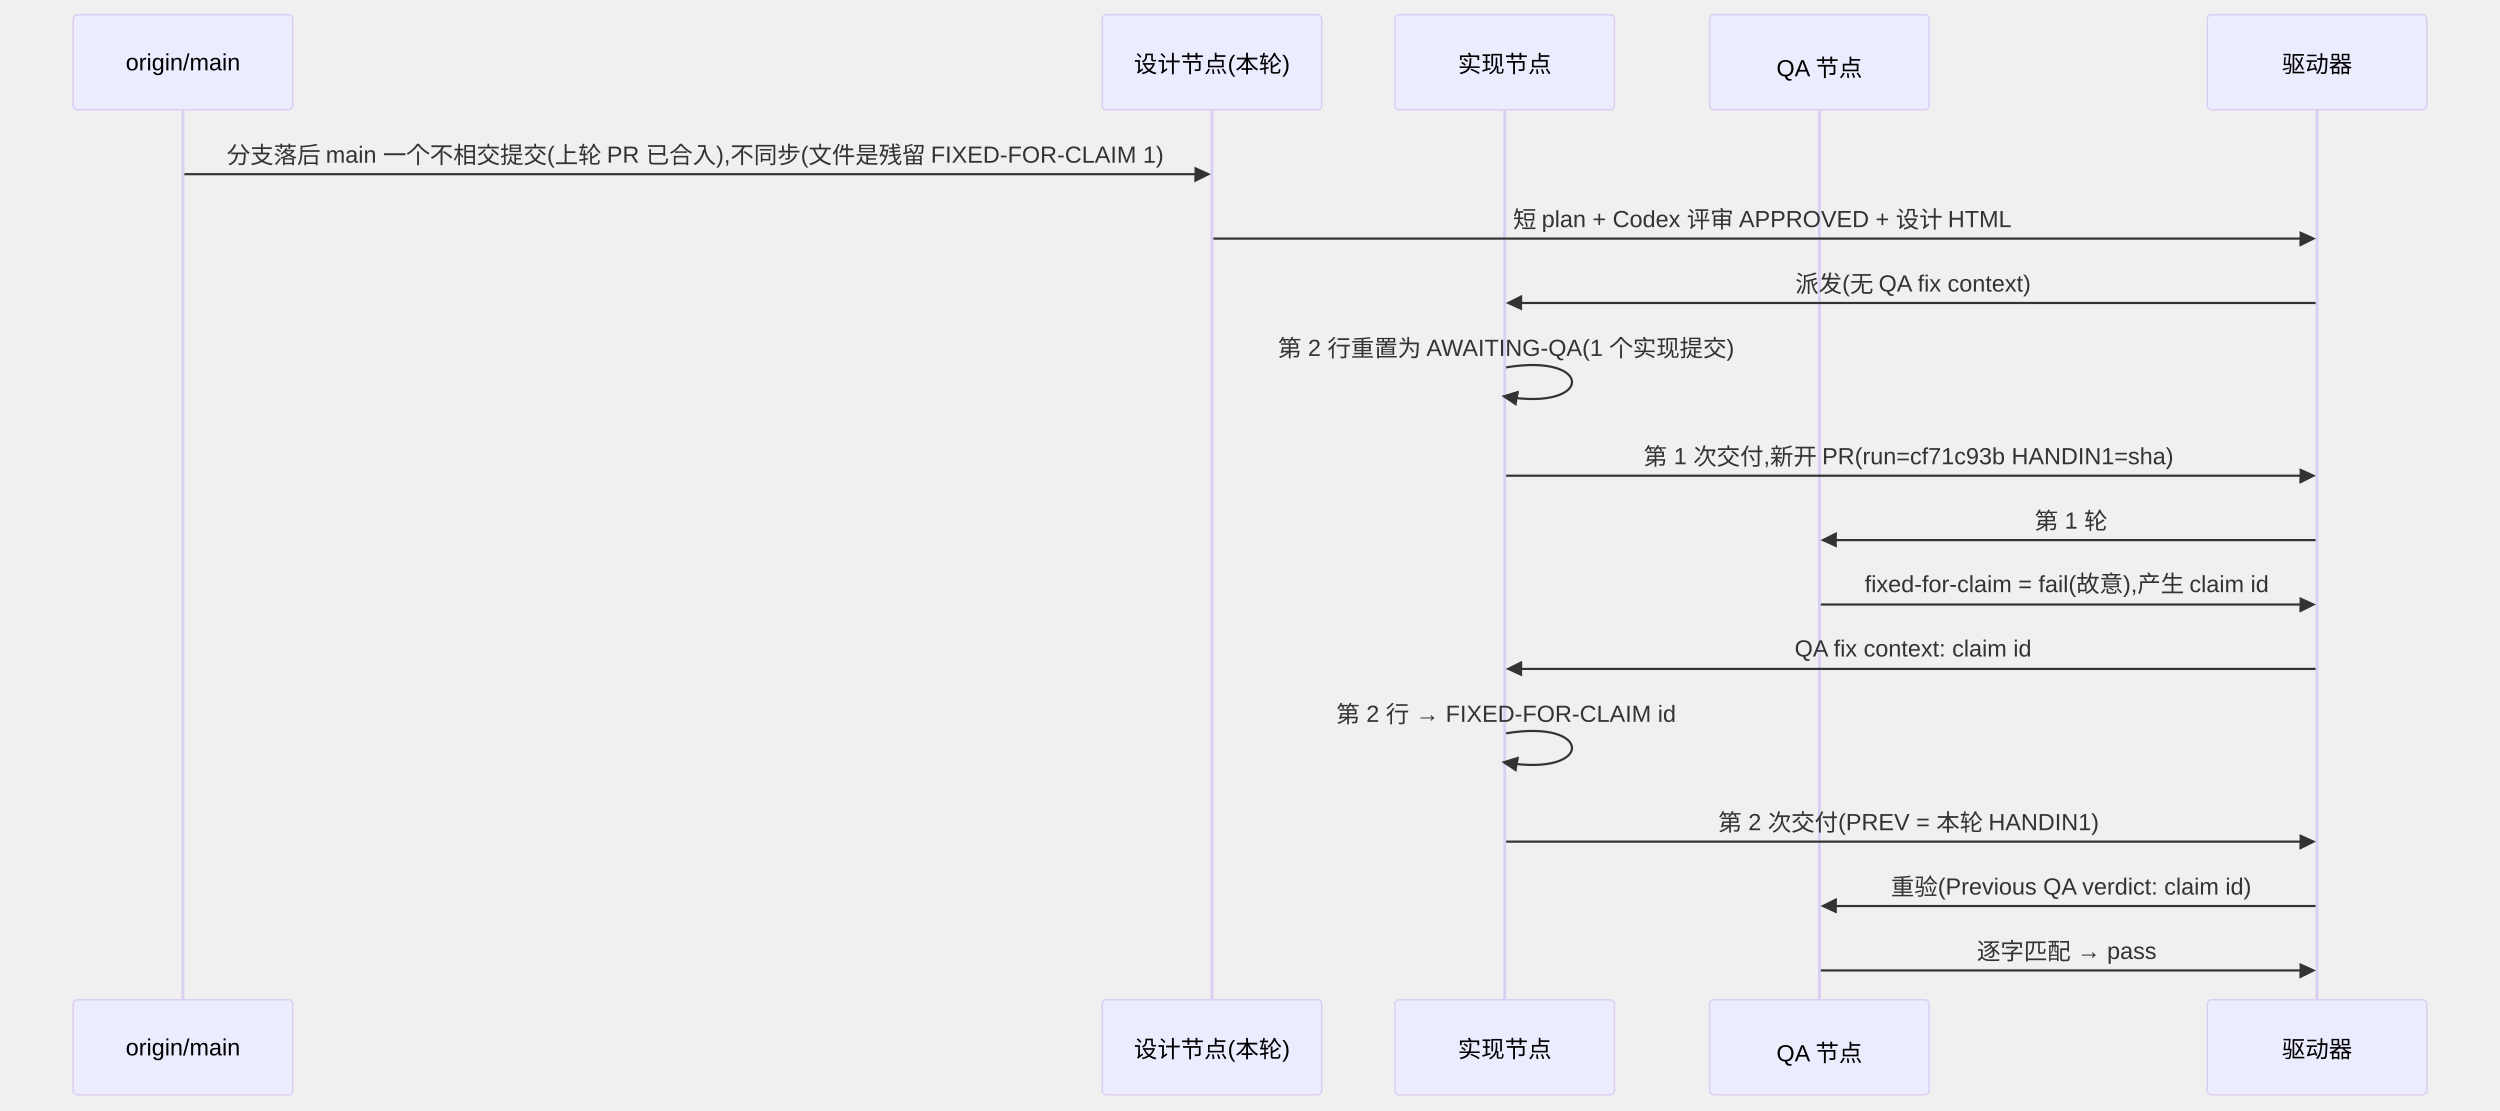
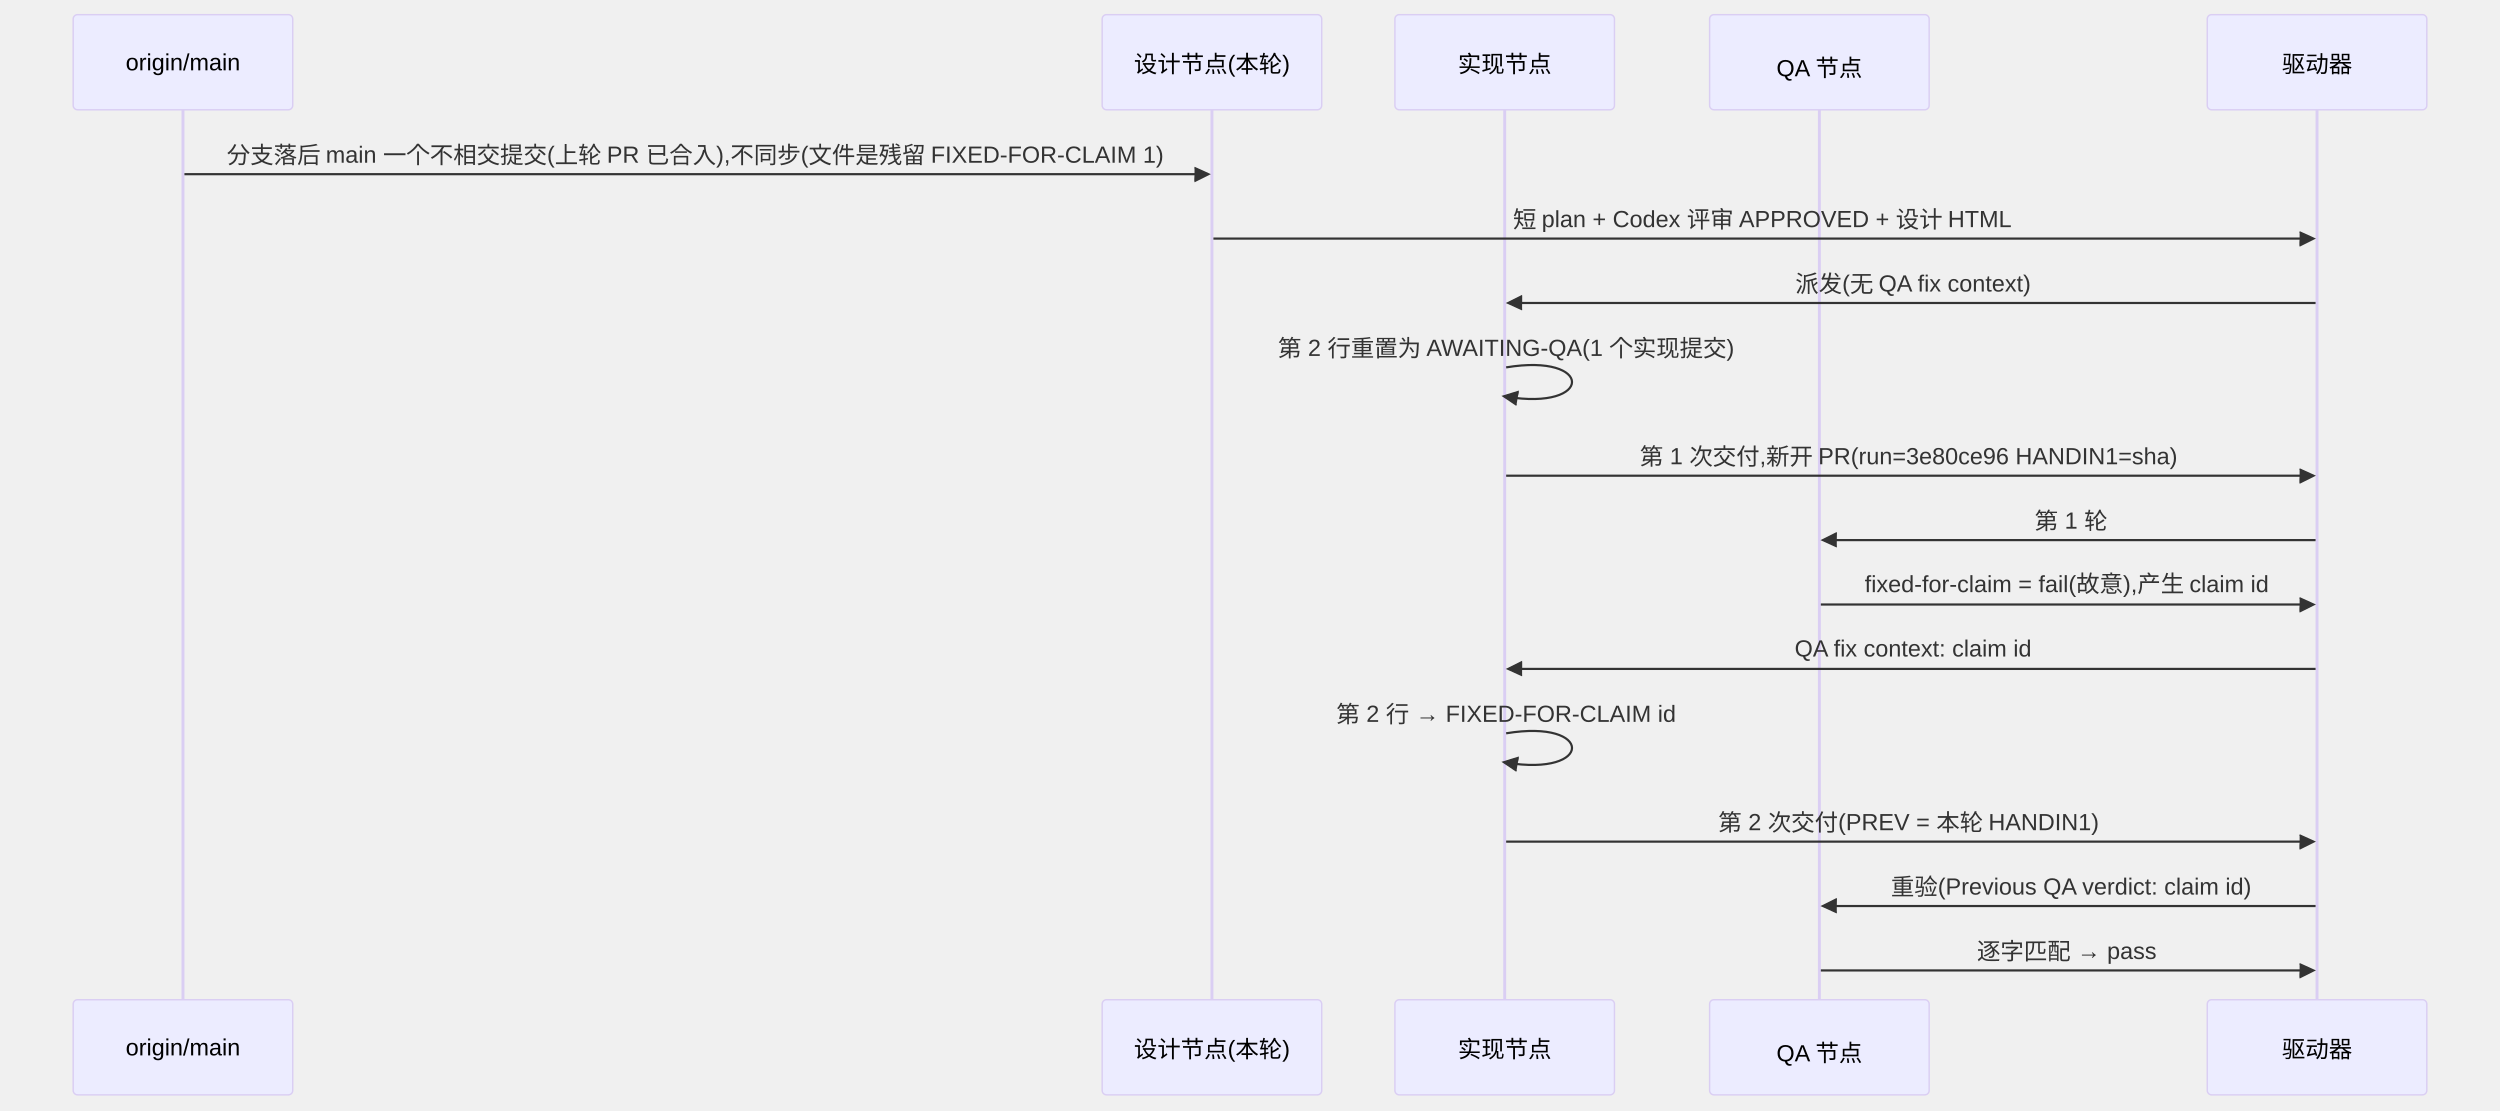
<svg xmlns="http://www.w3.org/2000/svg" id="FLY-3150-d1" width="100%" style="max-width: 1708px; background-color: white;" viewBox="-50 -10 1708 759" role="graphics-document document" aria-roledescription="sequence">
  <g>
    <rect x="1458" y="673" fill="#eaeaea" stroke="#666" width="150" height="65" name="D" rx="3" ry="3" class="actor actor-bottom" />
    <text x="1533" y="705.5" dominant-baseline="central" alignment-baseline="central" class="actor actor-box" style="text-anchor: middle; font-size: 16px; font-weight: 400;">
      <tspan x="1533" dy="0">驱动器</tspan>
    </text>
  </g>
  <g>
    <rect x="1118" y="673" fill="#eaeaea" stroke="#666" width="150" height="65" name="Q" rx="3" ry="3" class="actor actor-bottom" />
    <text x="1193" y="705.5" dominant-baseline="central" alignment-baseline="central" class="actor actor-box" style="text-anchor: middle; font-size: 16px; font-weight: 400;">
      <tspan x="1193" dy="0">QA 节点</tspan>
    </text>
  </g>
  <g>
    <rect x="903" y="673" fill="#eaeaea" stroke="#666" width="150" height="65" name="I" rx="3" ry="3" class="actor actor-bottom" />
    <text x="978" y="705.5" dominant-baseline="central" alignment-baseline="central" class="actor actor-box" style="text-anchor: middle; font-size: 16px; font-weight: 400;">
      <tspan x="978" dy="0">实现节点</tspan>
    </text>
  </g>
  <g>
    <rect x="703" y="673" fill="#eaeaea" stroke="#666" width="150" height="65" name="S" rx="3" ry="3" class="actor actor-bottom" />
    <text x="778" y="705.5" dominant-baseline="central" alignment-baseline="central" class="actor actor-box" style="text-anchor: middle; font-size: 16px; font-weight: 400;">
      <tspan x="778" dy="0">设计节点(本轮)</tspan>
    </text>
  </g>
  <g>
    <rect x="0" y="673" fill="#eaeaea" stroke="#666" width="150" height="65" name="M" rx="3" ry="3" class="actor actor-bottom" />
    <text x="75" y="705.5" dominant-baseline="central" alignment-baseline="central" class="actor actor-box" style="text-anchor: middle; font-size: 16px; font-weight: 400;">
      <tspan x="75" dy="0">origin/main</tspan>
    </text>
  </g>
  <g>
    <line id="actor4" x1="1533" y1="65" x2="1533" y2="673" class="actor-line 200" stroke-width="0.5px" stroke="#999" name="D" />
    <g id="root-4">
      <rect x="1458" y="0" fill="#eaeaea" stroke="#666" width="150" height="65" name="D" rx="3" ry="3" class="actor actor-top" />
      <text x="1533" y="32.5" dominant-baseline="central" alignment-baseline="central" class="actor actor-box" style="text-anchor: middle; font-size: 16px; font-weight: 400;">
        <tspan x="1533" dy="0">驱动器</tspan>
      </text>
    </g>
  </g>
  <g>
    <line id="actor3" x1="1193" y1="65" x2="1193" y2="673" class="actor-line 200" stroke-width="0.5px" stroke="#999" name="Q" />
    <g id="root-3">
      <rect x="1118" y="0" fill="#eaeaea" stroke="#666" width="150" height="65" name="Q" rx="3" ry="3" class="actor actor-top" />
      <text x="1193" y="32.5" dominant-baseline="central" alignment-baseline="central" class="actor actor-box" style="text-anchor: middle; font-size: 16px; font-weight: 400;">
        <tspan x="1193" dy="0">QA 节点</tspan>
      </text>
    </g>
  </g>
  <g>
    <line id="actor2" x1="978" y1="65" x2="978" y2="673" class="actor-line 200" stroke-width="0.5px" stroke="#999" name="I" />
    <g id="root-2">
      <rect x="903" y="0" fill="#eaeaea" stroke="#666" width="150" height="65" name="I" rx="3" ry="3" class="actor actor-top" />
      <text x="978" y="32.5" dominant-baseline="central" alignment-baseline="central" class="actor actor-box" style="text-anchor: middle; font-size: 16px; font-weight: 400;">
        <tspan x="978" dy="0">实现节点</tspan>
      </text>
    </g>
  </g>
  <g>
    <line id="actor1" x1="778" y1="65" x2="778" y2="673" class="actor-line 200" stroke-width="0.5px" stroke="#999" name="S" />
    <g id="root-1">
      <rect x="703" y="0" fill="#eaeaea" stroke="#666" width="150" height="65" name="S" rx="3" ry="3" class="actor actor-top" />
      <text x="778" y="32.5" dominant-baseline="central" alignment-baseline="central" class="actor actor-box" style="text-anchor: middle; font-size: 16px; font-weight: 400;">
        <tspan x="778" dy="0">设计节点(本轮)</tspan>
      </text>
    </g>
  </g>
  <g>
    <line id="actor0" x1="75" y1="65" x2="75" y2="673" class="actor-line 200" stroke-width="0.5px" stroke="#999" name="M" />
    <g id="root-0">
      <rect x="0" y="0" fill="#eaeaea" stroke="#666" width="150" height="65" name="M" rx="3" ry="3" class="actor actor-top" />
      <text x="75" y="32.5" dominant-baseline="central" alignment-baseline="central" class="actor actor-box" style="text-anchor: middle; font-size: 16px; font-weight: 400;">
        <tspan x="75" dy="0">origin/main</tspan>
      </text>
    </g>
  </g>
  <style>#FLY-3150-d1{font-family:"trebuchet ms",verdana,arial,sans-serif;font-size:16px;fill:#333;}@keyframes edge-animation-frame{from{stroke-dashoffset:0;}}@keyframes dash{to{stroke-dashoffset:0;}}#FLY-3150-d1 .edge-animation-slow{stroke-dasharray:9,5!important;stroke-dashoffset:900;animation:dash 50s linear infinite;stroke-linecap:round;}#FLY-3150-d1 .edge-animation-fast{stroke-dasharray:9,5!important;stroke-dashoffset:900;animation:dash 20s linear infinite;stroke-linecap:round;}#FLY-3150-d1 .error-icon{fill:#552222;}#FLY-3150-d1 .error-text{fill:#552222;stroke:#552222;}#FLY-3150-d1 .edge-thickness-normal{stroke-width:1px;}#FLY-3150-d1 .edge-thickness-thick{stroke-width:3.5px;}#FLY-3150-d1 .edge-pattern-solid{stroke-dasharray:0;}#FLY-3150-d1 .edge-thickness-invisible{stroke-width:0;fill:none;}#FLY-3150-d1 .edge-pattern-dashed{stroke-dasharray:3;}#FLY-3150-d1 .edge-pattern-dotted{stroke-dasharray:2;}#FLY-3150-d1 .marker{fill:#333333;stroke:#333333;}#FLY-3150-d1 .marker.cross{stroke:#333333;}#FLY-3150-d1 svg{font-family:"trebuchet ms",verdana,arial,sans-serif;font-size:16px;}#FLY-3150-d1 p{margin:0;}#FLY-3150-d1 .actor{stroke:hsl(259.626, 59.777%, 87.902%);fill:#ECECFF;}#FLY-3150-d1 text.actor&gt;tspan{fill:black;stroke:none;}#FLY-3150-d1 .actor-line{stroke:hsl(259.626, 59.777%, 87.902%);}#FLY-3150-d1 .innerArc{stroke-width:1.5;stroke-dasharray:none;}#FLY-3150-d1 .messageLine0{stroke-width:1.5;stroke-dasharray:none;stroke:#333;}#FLY-3150-d1 .messageLine1{stroke-width:1.5;stroke-dasharray:2,2;stroke:#333;}#FLY-3150-d1 #arrowhead path{fill:#333;stroke:#333;}#FLY-3150-d1 .sequenceNumber{fill:white;}#FLY-3150-d1 #sequencenumber{fill:#333;}#FLY-3150-d1 #crosshead path{fill:#333;stroke:#333;}#FLY-3150-d1 .messageText{fill:#333;stroke:none;}#FLY-3150-d1 .labelBox{stroke:hsl(259.626, 59.777%, 87.902%);fill:#ECECFF;}#FLY-3150-d1 .labelText,#FLY-3150-d1 .labelText&gt;tspan{fill:black;stroke:none;}#FLY-3150-d1 .loopText,#FLY-3150-d1 .loopText&gt;tspan{fill:black;stroke:none;}#FLY-3150-d1 .loopLine{stroke-width:2px;stroke-dasharray:2,2;stroke:hsl(259.626, 59.777%, 87.902%);fill:hsl(259.626, 59.777%, 87.902%);}#FLY-3150-d1 .note{stroke:#aaaa33;fill:#fff5ad;}#FLY-3150-d1 .noteText,#FLY-3150-d1 .noteText&gt;tspan{fill:black;stroke:none;}#FLY-3150-d1 .activation0{fill:#f4f4f4;stroke:#666;}#FLY-3150-d1 .activation1{fill:#f4f4f4;stroke:#666;}#FLY-3150-d1 .activation2{fill:#f4f4f4;stroke:#666;}#FLY-3150-d1 .actorPopupMenu{position:absolute;}#FLY-3150-d1 .actorPopupMenuPanel{position:absolute;fill:#ECECFF;box-shadow:0px 8px 16px 0px rgba(0,0,0,0.2);filter:drop-shadow(3px 5px 2px rgb(0 0 0 / 0.4));}#FLY-3150-d1 .actor-man line{stroke:hsl(259.626, 59.777%, 87.902%);fill:#ECECFF;}#FLY-3150-d1 .actor-man circle,#FLY-3150-d1 line{stroke:hsl(259.626, 59.777%, 87.902%);fill:#ECECFF;stroke-width:2px;}#FLY-3150-d1 :root{--mermaid-font-family:"trebuchet ms",verdana,arial,sans-serif;}</style>
  <g />
  <defs>
    <symbol id="computer" width="24" height="24">
      <path transform="scale(.5)" d="M2 2v13h20v-13h-20zm18 11h-16v-9h16v9zm-10.228 6l.466-1h3.524l.467 1h-4.457zm14.228 3h-24l2-6h2.104l-1.33 4h18.45l-1.297-4h2.073l2 6zm-5-10h-14v-7h14v7z" />
    </symbol>
  </defs>
  <defs>
    <symbol id="database" fill-rule="evenodd" clip-rule="evenodd">
      <path transform="scale(.5)" d="M12.258.001l.256.004.255.005.253.008.251.01.249.012.247.015.246.016.242.019.241.02.239.023.236.024.233.027.231.028.229.031.225.032.223.034.22.036.217.038.214.04.211.041.208.043.205.045.201.046.198.048.194.05.191.051.187.053.183.054.18.056.175.057.172.059.168.06.163.061.16.063.155.064.15.066.074.033.073.033.071.034.07.034.069.035.068.035.067.035.066.035.064.036.064.036.062.036.06.036.06.037.058.037.058.037.055.038.055.038.053.038.052.038.051.039.05.039.048.039.047.039.045.04.044.04.043.04.041.04.04.041.039.041.037.041.036.041.034.041.033.042.032.042.03.042.029.042.027.042.026.043.024.043.023.043.021.043.02.043.018.044.017.043.015.044.013.044.012.044.011.045.009.044.007.045.006.045.004.045.002.045.001.045v17l-.001.045-.002.045-.004.045-.006.045-.007.045-.009.044-.011.045-.012.044-.013.044-.015.044-.017.043-.018.044-.02.043-.021.043-.023.043-.024.043-.026.043-.027.042-.029.042-.03.042-.032.042-.033.042-.034.041-.036.041-.037.041-.039.041-.04.041-.041.04-.043.04-.044.04-.045.04-.047.039-.048.039-.05.039-.051.039-.052.038-.053.038-.055.038-.055.038-.058.037-.058.037-.06.037-.06.036-.062.036-.064.036-.064.036-.066.035-.067.035-.068.035-.069.035-.07.034-.071.034-.073.033-.074.033-.15.066-.155.064-.16.063-.163.061-.168.06-.172.059-.175.057-.18.056-.183.054-.187.053-.191.051-.194.05-.198.048-.201.046-.205.045-.208.043-.211.041-.214.04-.217.038-.22.036-.223.034-.225.032-.229.031-.231.028-.233.027-.236.024-.239.023-.241.02-.242.019-.246.016-.247.015-.249.012-.251.01-.253.008-.255.005-.256.004-.258.001-.258-.001-.256-.004-.255-.005-.253-.008-.251-.01-.249-.012-.247-.015-.245-.016-.243-.019-.241-.02-.238-.023-.236-.024-.234-.027-.231-.028-.228-.031-.226-.032-.223-.034-.22-.036-.217-.038-.214-.04-.211-.041-.208-.043-.204-.045-.201-.046-.198-.048-.195-.05-.19-.051-.187-.053-.184-.054-.179-.056-.176-.057-.172-.059-.167-.06-.164-.061-.159-.063-.155-.064-.151-.066-.074-.033-.072-.033-.072-.034-.07-.034-.069-.035-.068-.035-.067-.035-.066-.035-.064-.036-.063-.036-.062-.036-.061-.036-.06-.037-.058-.037-.057-.037-.056-.038-.055-.038-.053-.038-.052-.038-.051-.039-.049-.039-.049-.039-.046-.039-.046-.04-.044-.04-.043-.04-.041-.04-.04-.041-.039-.041-.037-.041-.036-.041-.034-.041-.033-.042-.032-.042-.03-.042-.029-.042-.027-.042-.026-.043-.024-.043-.023-.043-.021-.043-.02-.043-.018-.044-.017-.043-.015-.044-.013-.044-.012-.044-.011-.045-.009-.044-.007-.045-.006-.045-.004-.045-.002-.045-.001-.045v-17l.001-.045.002-.045.004-.045.006-.045.007-.045.009-.044.011-.045.012-.044.013-.044.015-.044.017-.043.018-.044.02-.043.021-.043.023-.043.024-.043.026-.043.027-.042.029-.042.03-.042.032-.042.033-.042.034-.041.036-.041.037-.041.039-.041.04-.041.041-.04.043-.04.044-.04.046-.04.046-.039.049-.039.049-.039.051-.039.052-.038.053-.038.055-.038.056-.038.057-.037.058-.037.06-.037.061-.036.062-.036.063-.036.064-.036.066-.035.067-.035.068-.035.069-.035.07-.034.072-.034.072-.033.074-.033.151-.066.155-.064.159-.063.164-.061.167-.06.172-.059.176-.057.179-.056.184-.054.187-.053.19-.051.195-.05.198-.048.201-.046.204-.045.208-.043.211-.041.214-.04.217-.038.22-.036.223-.034.226-.032.228-.031.231-.028.234-.027.236-.024.238-.023.241-.02.243-.019.245-.016.247-.015.249-.012.251-.01.253-.008.255-.005.256-.004.258-.001.258.001zm-9.258 20.499v.01l.001.021.003.021.004.022.005.021.006.022.007.022.009.023.01.022.011.023.012.023.013.023.015.023.016.024.017.023.018.024.019.024.021.024.022.025.023.024.024.025.052.049.056.05.061.051.066.051.07.051.075.051.079.052.084.052.088.052.092.052.097.052.102.051.105.052.11.052.114.051.119.051.123.051.127.05.131.05.135.05.139.048.144.049.147.047.152.047.155.047.16.045.163.045.167.043.171.043.176.041.178.041.183.039.187.039.19.037.194.035.197.035.202.033.204.031.209.03.212.029.216.027.219.025.222.024.226.021.23.02.233.018.236.016.24.015.243.012.246.01.249.008.253.005.256.004.259.001.26-.001.257-.004.254-.005.25-.008.247-.011.244-.012.241-.014.237-.016.233-.018.231-.021.226-.021.224-.024.22-.026.216-.027.212-.028.21-.031.205-.031.202-.034.198-.034.194-.036.191-.037.187-.039.183-.04.179-.04.175-.042.172-.043.168-.044.163-.045.16-.046.155-.046.152-.047.148-.048.143-.049.139-.049.136-.05.131-.05.126-.05.123-.051.118-.052.114-.051.11-.052.106-.052.101-.052.096-.052.092-.052.088-.053.083-.051.079-.052.074-.052.07-.051.065-.051.06-.051.056-.05.051-.05.023-.024.023-.025.021-.024.02-.024.019-.024.018-.024.017-.024.015-.023.014-.024.013-.023.012-.023.01-.023.01-.022.008-.022.006-.022.006-.022.004-.022.004-.021.001-.021.001-.021v-4.127l-.077.055-.08.053-.083.054-.085.053-.087.052-.09.052-.093.051-.095.05-.097.05-.1.049-.102.049-.105.048-.106.047-.109.047-.111.046-.114.045-.115.045-.118.044-.12.043-.122.042-.124.042-.126.041-.128.04-.13.04-.132.038-.134.038-.135.037-.138.037-.139.035-.142.035-.143.034-.144.033-.147.032-.148.031-.15.03-.151.03-.153.029-.154.027-.156.027-.158.026-.159.025-.161.024-.162.023-.163.022-.165.021-.166.02-.167.019-.169.018-.169.017-.171.016-.173.015-.173.014-.175.013-.175.012-.177.011-.178.01-.179.008-.179.008-.181.006-.182.005-.182.004-.184.003-.184.002h-.37l-.184-.002-.184-.003-.182-.004-.182-.005-.181-.006-.179-.008-.179-.008-.178-.01-.176-.011-.176-.012-.175-.013-.173-.014-.172-.015-.171-.016-.17-.017-.169-.018-.167-.019-.166-.02-.165-.021-.163-.022-.162-.023-.161-.024-.159-.025-.157-.026-.156-.027-.155-.027-.153-.029-.151-.03-.15-.03-.148-.031-.146-.032-.145-.033-.143-.034-.141-.035-.14-.035-.137-.037-.136-.037-.134-.038-.132-.038-.13-.04-.128-.04-.126-.041-.124-.042-.122-.042-.12-.044-.117-.043-.116-.045-.113-.045-.112-.046-.109-.047-.106-.047-.105-.048-.102-.049-.1-.049-.097-.05-.095-.05-.093-.052-.09-.051-.087-.052-.085-.053-.083-.054-.08-.054-.077-.054v4.127zm0-5.654v.011l.001.021.003.021.004.021.005.022.006.022.007.022.009.022.01.022.011.023.012.023.013.023.015.024.016.023.017.024.018.024.019.024.021.024.022.024.023.025.024.024.052.05.056.05.061.05.066.051.07.051.075.052.079.051.084.052.088.052.092.052.097.052.102.052.105.052.11.051.114.051.119.052.123.05.127.051.131.05.135.049.139.049.144.048.147.048.152.047.155.046.16.045.163.045.167.044.171.042.176.042.178.04.183.04.187.038.19.037.194.036.197.034.202.033.204.032.209.03.212.028.216.027.219.025.222.024.226.022.23.02.233.018.236.016.24.014.243.012.246.01.249.008.253.006.256.003.259.001.26-.001.257-.003.254-.006.25-.008.247-.01.244-.012.241-.015.237-.016.233-.018.231-.02.226-.022.224-.024.22-.025.216-.027.212-.029.21-.03.205-.032.202-.033.198-.035.194-.036.191-.037.187-.039.183-.039.179-.041.175-.042.172-.043.168-.044.163-.045.16-.045.155-.047.152-.047.148-.048.143-.048.139-.05.136-.049.131-.05.126-.051.123-.051.118-.051.114-.052.11-.052.106-.052.101-.052.096-.052.092-.052.088-.052.083-.052.079-.052.074-.051.07-.052.065-.051.06-.05.056-.051.051-.049.023-.025.023-.024.021-.025.02-.024.019-.024.018-.024.017-.024.015-.023.014-.023.013-.024.012-.022.01-.023.01-.023.008-.022.006-.022.006-.022.004-.021.004-.022.001-.021.001-.021v-4.139l-.077.054-.08.054-.083.054-.085.052-.087.053-.09.051-.093.051-.095.051-.097.05-.1.049-.102.049-.105.048-.106.047-.109.047-.111.046-.114.045-.115.044-.118.044-.12.044-.122.042-.124.042-.126.041-.128.04-.13.039-.132.039-.134.038-.135.037-.138.036-.139.036-.142.035-.143.033-.144.033-.147.033-.148.031-.15.03-.151.03-.153.028-.154.028-.156.027-.158.026-.159.025-.161.024-.162.023-.163.022-.165.021-.166.02-.167.019-.169.018-.169.017-.171.016-.173.015-.173.014-.175.013-.175.012-.177.011-.178.009-.179.009-.179.007-.181.007-.182.005-.182.004-.184.003-.184.002h-.37l-.184-.002-.184-.003-.182-.004-.182-.005-.181-.007-.179-.007-.179-.009-.178-.009-.176-.011-.176-.012-.175-.013-.173-.014-.172-.015-.171-.016-.17-.017-.169-.018-.167-.019-.166-.02-.165-.021-.163-.022-.162-.023-.161-.024-.159-.025-.157-.026-.156-.027-.155-.028-.153-.028-.151-.03-.15-.03-.148-.031-.146-.033-.145-.033-.143-.033-.141-.035-.14-.036-.137-.036-.136-.037-.134-.038-.132-.039-.13-.039-.128-.04-.126-.041-.124-.042-.122-.043-.12-.043-.117-.044-.116-.044-.113-.046-.112-.046-.109-.046-.106-.047-.105-.048-.102-.049-.1-.049-.097-.05-.095-.051-.093-.051-.09-.051-.087-.053-.085-.052-.083-.054-.08-.054-.077-.054v4.139zm0-5.666v.011l.001.02.003.022.004.021.005.022.006.021.007.022.009.023.01.022.011.023.012.023.013.023.015.023.016.024.017.024.018.023.019.024.021.025.022.024.023.024.024.025.052.05.056.05.061.05.066.051.07.051.075.052.079.051.084.052.088.052.092.052.097.052.102.052.105.051.11.052.114.051.119.051.123.051.127.05.131.05.135.05.139.049.144.048.147.048.152.047.155.046.16.045.163.045.167.043.171.043.176.042.178.04.183.04.187.038.19.037.194.036.197.034.202.033.204.032.209.03.212.028.216.027.219.025.222.024.226.021.23.02.233.018.236.017.24.014.243.012.246.01.249.008.253.006.256.003.259.001.26-.001.257-.003.254-.006.25-.008.247-.01.244-.013.241-.014.237-.016.233-.018.231-.02.226-.022.224-.024.22-.025.216-.027.212-.029.21-.03.205-.032.202-.033.198-.035.194-.036.191-.037.187-.039.183-.039.179-.041.175-.042.172-.043.168-.044.163-.045.16-.045.155-.047.152-.047.148-.048.143-.049.139-.049.136-.049.131-.051.126-.05.123-.051.118-.052.114-.051.11-.052.106-.052.101-.052.096-.052.092-.052.088-.052.083-.052.079-.052.074-.052.07-.051.065-.051.06-.051.056-.05.051-.049.023-.025.023-.025.021-.024.02-.024.019-.024.018-.024.017-.024.015-.023.014-.024.013-.023.012-.023.01-.022.01-.023.008-.022.006-.022.006-.022.004-.022.004-.021.001-.021.001-.021v-4.153l-.077.054-.08.054-.083.053-.085.053-.087.053-.09.051-.093.051-.095.051-.097.05-.1.049-.102.048-.105.048-.106.048-.109.046-.111.046-.114.046-.115.044-.118.044-.12.043-.122.043-.124.042-.126.041-.128.04-.13.039-.132.039-.134.038-.135.037-.138.036-.139.036-.142.034-.143.034-.144.033-.147.032-.148.032-.15.03-.151.03-.153.028-.154.028-.156.027-.158.026-.159.024-.161.024-.162.023-.163.023-.165.021-.166.02-.167.019-.169.018-.169.017-.171.016-.173.015-.173.014-.175.013-.175.012-.177.01-.178.01-.179.009-.179.007-.181.006-.182.006-.182.004-.184.003-.184.001-.185.001-.185-.001-.184-.001-.184-.003-.182-.004-.182-.006-.181-.006-.179-.007-.179-.009-.178-.01-.176-.01-.176-.012-.175-.013-.173-.014-.172-.015-.171-.016-.17-.017-.169-.018-.167-.019-.166-.02-.165-.021-.163-.023-.162-.023-.161-.024-.159-.024-.157-.026-.156-.027-.155-.028-.153-.028-.151-.03-.15-.03-.148-.032-.146-.032-.145-.033-.143-.034-.141-.034-.14-.036-.137-.036-.136-.037-.134-.038-.132-.039-.13-.039-.128-.041-.126-.041-.124-.041-.122-.043-.12-.043-.117-.044-.116-.044-.113-.046-.112-.046-.109-.046-.106-.048-.105-.048-.102-.048-.1-.05-.097-.049-.095-.051-.093-.051-.09-.052-.087-.052-.085-.053-.083-.053-.08-.054-.077-.054v4.153zm8.74-8.179l-.257.004-.254.005-.25.008-.247.011-.244.012-.241.014-.237.016-.233.018-.231.021-.226.022-.224.023-.22.026-.216.027-.212.028-.21.031-.205.032-.202.033-.198.034-.194.036-.191.038-.187.038-.183.04-.179.041-.175.042-.172.043-.168.043-.163.045-.16.046-.155.046-.152.048-.148.048-.143.048-.139.049-.136.05-.131.05-.126.051-.123.051-.118.051-.114.052-.11.052-.106.052-.101.052-.096.052-.092.052-.088.052-.083.052-.079.052-.074.051-.07.052-.065.051-.06.05-.056.05-.051.05-.023.025-.023.024-.021.024-.02.025-.019.024-.018.024-.017.023-.015.024-.014.023-.013.023-.012.023-.01.023-.01.022-.008.022-.006.023-.006.021-.004.022-.004.021-.001.021-.001.021.001.021.001.021.004.021.004.022.006.021.006.023.008.022.01.022.01.023.012.023.013.023.014.023.015.024.017.023.018.024.019.024.02.025.021.024.023.024.023.025.051.05.056.05.06.05.065.051.07.052.074.051.079.052.083.052.088.052.092.052.096.052.101.052.106.052.11.052.114.052.118.051.123.051.126.051.131.05.136.05.139.049.143.048.148.048.152.048.155.046.16.046.163.045.168.043.172.043.175.042.179.041.183.04.187.038.191.038.194.036.198.034.202.033.205.032.21.031.212.028.216.027.22.026.224.023.226.022.231.021.233.018.237.016.241.014.244.012.247.011.25.008.254.005.257.004.26.001.26-.001.257-.004.254-.005.25-.008.247-.011.244-.012.241-.014.237-.016.233-.018.231-.021.226-.022.224-.023.22-.026.216-.027.212-.028.21-.031.205-.032.202-.033.198-.034.194-.036.191-.038.187-.038.183-.04.179-.041.175-.042.172-.043.168-.043.163-.045.16-.046.155-.046.152-.048.148-.048.143-.048.139-.049.136-.05.131-.05.126-.051.123-.051.118-.051.114-.052.11-.052.106-.052.101-.052.096-.052.092-.052.088-.052.083-.052.079-.052.074-.051.07-.052.065-.051.06-.05.056-.05.051-.05.023-.025.023-.024.021-.024.02-.025.019-.024.018-.024.017-.023.015-.024.014-.023.013-.023.012-.023.01-.023.01-.022.008-.022.006-.023.006-.021.004-.022.004-.021.001-.021.001-.021-.001-.021-.001-.021-.004-.021-.004-.022-.006-.021-.006-.023-.008-.022-.01-.022-.01-.023-.012-.023-.013-.023-.014-.023-.015-.024-.017-.023-.018-.024-.019-.024-.02-.025-.021-.024-.023-.024-.023-.025-.051-.05-.056-.05-.06-.05-.065-.051-.07-.052-.074-.051-.079-.052-.083-.052-.088-.052-.092-.052-.096-.052-.101-.052-.106-.052-.11-.052-.114-.052-.118-.051-.123-.051-.126-.051-.131-.05-.136-.05-.139-.049-.143-.048-.148-.048-.152-.048-.155-.046-.16-.046-.163-.045-.168-.043-.172-.043-.175-.042-.179-.041-.183-.04-.187-.038-.191-.038-.194-.036-.198-.034-.202-.033-.205-.032-.21-.031-.212-.028-.216-.027-.22-.026-.224-.023-.226-.022-.231-.021-.233-.018-.237-.016-.241-.014-.244-.012-.247-.011-.25-.008-.254-.005-.257-.004-.26-.001-.26.001z" />
    </symbol>
  </defs>
  <defs>
    <symbol id="clock" width="24" height="24">
      <path transform="scale(.5)" d="M12 2c5.514 0 10 4.486 10 10s-4.486 10-10 10-10-4.486-10-10 4.486-10 10-10zm0-2c-6.627 0-12 5.373-12 12s5.373 12 12 12 12-5.373 12-12-5.373-12-12-12zm5.848 12.459c.202.038.202.333.001.372-1.907.361-6.045 1.111-6.547 1.111-.719 0-1.301-.582-1.301-1.301 0-.512.77-5.447 1.125-7.445.034-.192.312-.181.343.014l.985 6.238 5.394 1.011z" />
    </symbol>
  </defs>
  <defs>
    <marker id="arrowhead" refX="7.9" refY="5" markerUnits="userSpaceOnUse" markerWidth="12" markerHeight="12" orient="auto-start-reverse">
      <path d="M -1 0 L 10 5 L 0 10 z" />
    </marker>
  </defs>
  <defs>
    <marker id="crosshead" markerWidth="15" markerHeight="8" orient="auto" refX="4" refY="4.5">
      <path fill="none" stroke="#000000" stroke-width="1pt" d="M 1,2 L 6,7 M 6,2 L 1,7" style="stroke-dasharray: 0, 0;" />
    </marker>
  </defs>
  <defs>
    <marker id="filled-head" refX="15.5" refY="7" markerWidth="20" markerHeight="28" orient="auto">
      <path d="M 18,7 L9,13 L14,7 L9,1 Z" />
    </marker>
  </defs>
  <defs>
    <marker id="sequencenumber" refX="15" refY="15" markerWidth="60" markerHeight="40" orient="auto">
      <circle cx="15" cy="15" r="6" />
    </marker>
  </defs>
  <text x="425" y="80" text-anchor="middle" dominant-baseline="middle" alignment-baseline="middle" class="messageText" dy="1em" style="font-size: 16px; font-weight: 400;">分支落后 main 一个不相交提交(上轮 PR 已合入),不同步(文件是残留 FIXED-FOR-CLAIM 1)</text>
  <line x1="76" y1="109" x2="774" y2="109" class="messageLine0" stroke-width="2" stroke="none" marker-end="url(#arrowhead)" style="fill: none;" />
  <text x="1154" y="124" text-anchor="middle" dominant-baseline="middle" alignment-baseline="middle" class="messageText" dy="1em" style="font-size: 16px; font-weight: 400;">短 plan + Codex 评审 APPROVED + 设计 HTML</text>
  <line x1="779" y1="153" x2="1529" y2="153" class="messageLine0" stroke-width="2" stroke="none" marker-end="url(#arrowhead)" style="fill: none;" />
  <text x="1257" y="168" text-anchor="middle" dominant-baseline="middle" alignment-baseline="middle" class="messageText" dy="1em" style="font-size: 16px; font-weight: 400;">派发(无 QA fix context)</text>
  <line x1="1532" y1="197" x2="982" y2="197" class="messageLine0" stroke-width="2" stroke="none" marker-end="url(#arrowhead)" style="fill: none;" />
  <text x="979" y="212" text-anchor="middle" dominant-baseline="middle" alignment-baseline="middle" class="messageText" dy="1em" style="font-size: 16px; font-weight: 400;">第 2 行重置为 AWAITING-QA(1 个实现提交)</text>
  <path d="M 979,241 C 1039,231 1039,271 979,261" class="messageLine0" stroke-width="2" stroke="none" marker-end="url(#arrowhead)" style="fill: none;" />
-   <text x="1254" y="286" text-anchor="middle" dominant-baseline="middle" alignment-baseline="middle" class="messageText" dy="1em" style="font-size: 16px; font-weight: 400;">第 1 次交付,新开 PR(run=cf71c93b HANDIN1=sha)</text>
+   <text x="1254" y="286" text-anchor="middle" dominant-baseline="middle" alignment-baseline="middle" class="messageText" dy="1em" style="font-size: 16px; font-weight: 400;">第 1 次交付,新开 PR(run=3e80ce96 HANDIN1=sha)</text>
  <line x1="979" y1="315" x2="1529" y2="315" class="messageLine0" stroke-width="2" stroke="none" marker-end="url(#arrowhead)" style="fill: none;" />
  <text x="1365" y="330" text-anchor="middle" dominant-baseline="middle" alignment-baseline="middle" class="messageText" dy="1em" style="font-size: 16px; font-weight: 400;">第 1 轮</text>
  <line x1="1532" y1="359" x2="1197" y2="359" class="messageLine0" stroke-width="2" stroke="none" marker-end="url(#arrowhead)" style="fill: none;" />
  <text x="1362" y="374" text-anchor="middle" dominant-baseline="middle" alignment-baseline="middle" class="messageText" dy="1em" style="font-size: 16px; font-weight: 400;">fixed-for-claim = fail(故意),产生 claim id</text>
  <line x1="1194" y1="403" x2="1529" y2="403" class="messageLine0" stroke-width="2" stroke="none" marker-end="url(#arrowhead)" style="fill: none;" />
  <text x="1257" y="418" text-anchor="middle" dominant-baseline="middle" alignment-baseline="middle" class="messageText" dy="1em" style="font-size: 16px; font-weight: 400;">QA fix context: claim id</text>
  <line x1="1532" y1="447" x2="982" y2="447" class="messageLine0" stroke-width="2" stroke="none" marker-end="url(#arrowhead)" style="fill: none;" />
  <text x="979" y="462" text-anchor="middle" dominant-baseline="middle" alignment-baseline="middle" class="messageText" dy="1em" style="font-size: 16px; font-weight: 400;">第 2 行 → FIXED-FOR-CLAIM id</text>
  <path d="M 979,491 C 1039,481 1039,521 979,511" class="messageLine0" stroke-width="2" stroke="none" marker-end="url(#arrowhead)" style="fill: none;" />
  <text x="1254" y="536" text-anchor="middle" dominant-baseline="middle" alignment-baseline="middle" class="messageText" dy="1em" style="font-size: 16px; font-weight: 400;">第 2 次交付(PREV = 本轮 HANDIN1)</text>
  <line x1="979" y1="565" x2="1529" y2="565" class="messageLine0" stroke-width="2" stroke="none" marker-end="url(#arrowhead)" style="fill: none;" />
  <text x="1365" y="580" text-anchor="middle" dominant-baseline="middle" alignment-baseline="middle" class="messageText" dy="1em" style="font-size: 16px; font-weight: 400;">重验(Previous QA verdict: claim id)</text>
  <line x1="1532" y1="609" x2="1197" y2="609" class="messageLine0" stroke-width="2" stroke="none" marker-end="url(#arrowhead)" style="fill: none;" />
  <text x="1362" y="624" text-anchor="middle" dominant-baseline="middle" alignment-baseline="middle" class="messageText" dy="1em" style="font-size: 16px; font-weight: 400;">逐字匹配 → pass</text>
  <line x1="1194" y1="653" x2="1529" y2="653" class="messageLine0" stroke-width="2" stroke="none" marker-end="url(#arrowhead)" style="fill: none;" />
</svg>
